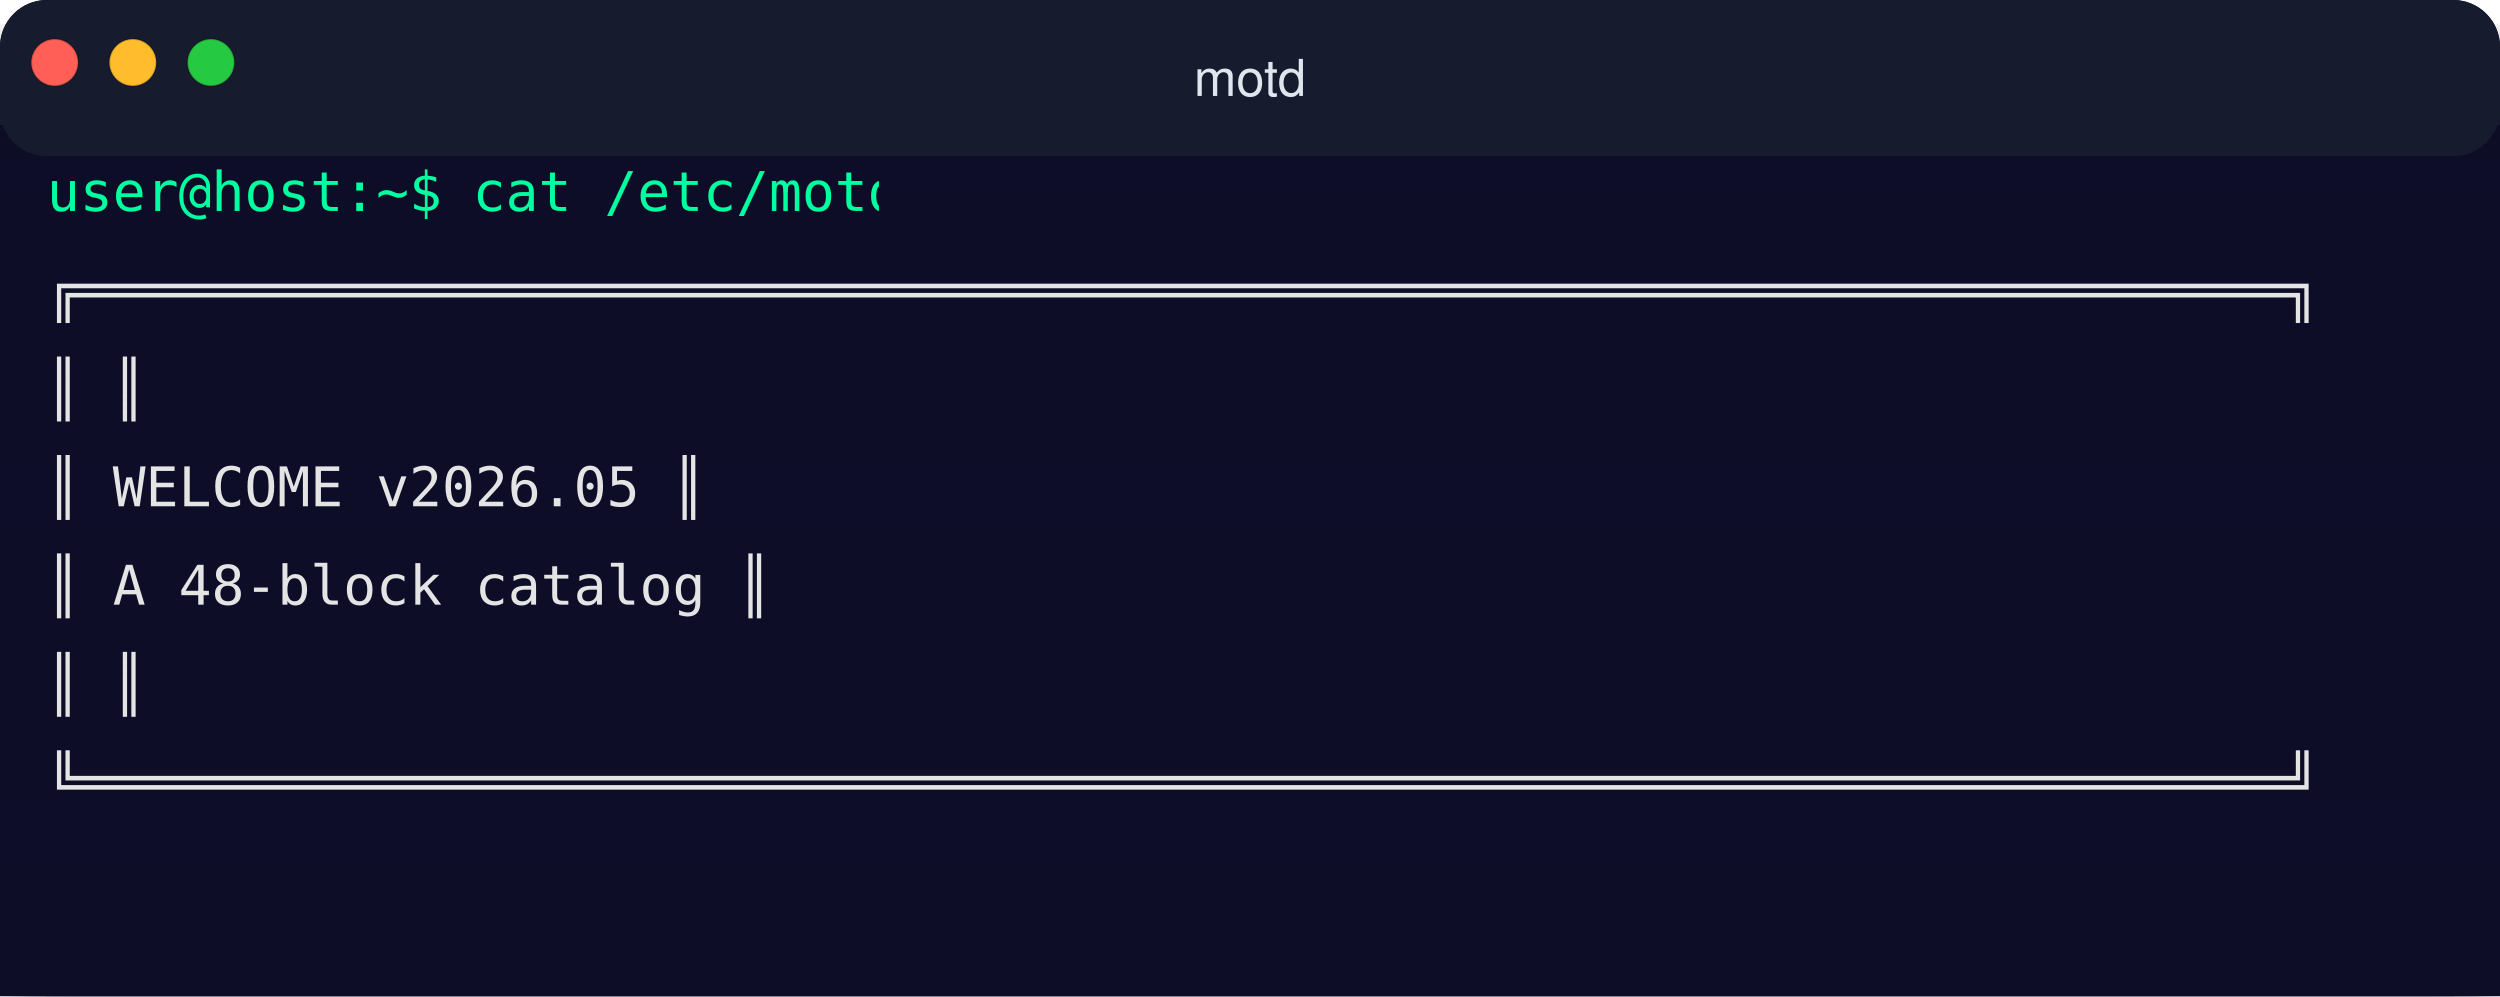
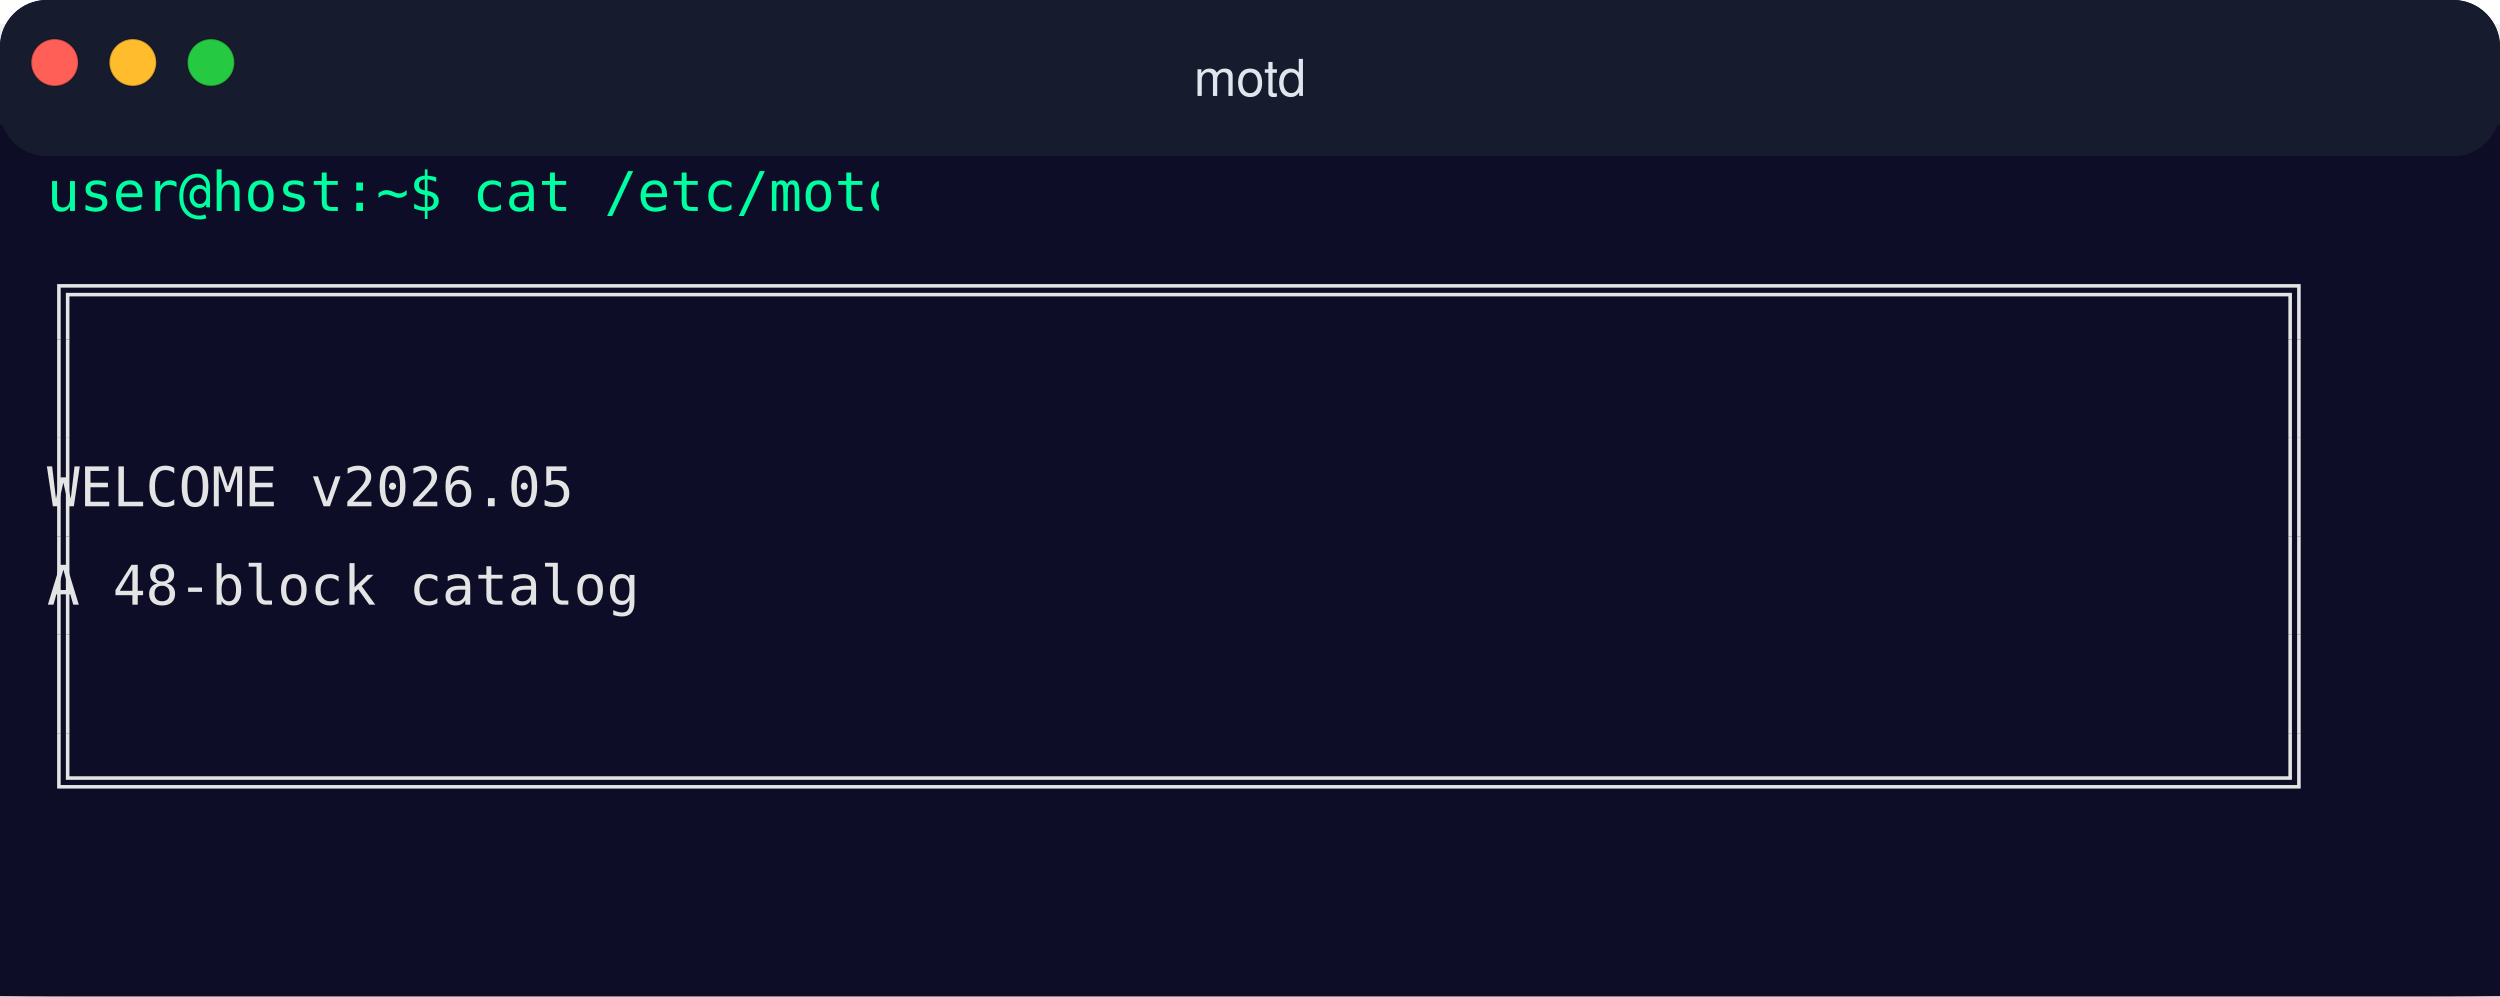
<svg xmlns="http://www.w3.org/2000/svg" width="640" height="255" viewBox="0 0 640 255" role="img" aria-label="Animated terminal showing: cat /etc/motd">
  <style>
    .tt { font-family: JetBrains Mono, Fira Code, Ubuntu Mono, Consolas, Monaco, monospace; font-size: 14px; white-space: pre; }
    @keyframes scanlineScroll {
      from { transform: translateY(0); }
      to { transform: translateY(4px); }
    }
    .scanline-overlay { animation: scanlineScroll 1.2s linear infinite; }
    /* fadeIn drives all opacity fade-ins (prompt + output lines + animated frame
       wrappers). Lives in CSS rather than SMIL so the @media block below kills
       it under prefers-reduced-motion. fill-mode: backwards keeps the element
       at opacity 0 during the animation-delay window so it doesn't pop in
       before its scheduled time. */
    @keyframes fadeIn { from { opacity: 0; } to { opacity: 1; } }
    .fade-in { animation: fadeIn 10ms linear backwards; }
    /* frame-cycle-N (closes #69): one rule per unique frame count across the
       animated blocks in this render. Each frame text element carries the
       class + an inline animation-delay = i*frameDur. The static opacity
       attribute (frame 0 = 1, others = 0) is the SMIL-stripped AND
       reduced-motion fallback — frame 0 visible, rest invisible. Under
       prefers-reduced-motion the @media block kills animation-duration so
       the underlying opacity attribute applies. */

    @media (prefers-reduced-motion: reduce) {
      *, *::before, *::after {
        animation-duration: 0.01ms !important;
        animation-iteration-count: 1 !important;
        transition-duration: 0.01ms !important;
      }
    }
  </style>
  <defs>
    <pattern id="scanlines" patternUnits="userSpaceOnUse" width="1" height="2">
      <rect width="1" height="1" fill="transparent" />
      <rect y="1" width="1" height="1" fill="rgba(255,255,255,0.02)" />
    </pattern>
    <filter id="shadow" x="-8%" y="-8%" width="116%" height="120%">
      <feGaussianBlur in="SourceAlpha" stdDeviation="8" />
      <feOffset dx="0" dy="6" result="offsetblur" />
      <feFlood flood-color="#000000" flood-opacity="0.55" />
      <feComposite in2="offsetblur" operator="in" />
      <feMerge>
        <feMergeNode />
        <feMergeNode in="SourceGraphic" />
      </feMerge>
    </filter>
    <clipPath id="terminalViewport">
      <rect x="0" y="40" width="640" height="215" />
    </clipPath>
  </defs>
  <g filter="url(#shadow)">
    <rect x="0" y="0" width="640" height="255" rx="12" ry="12" fill="#0a0e27" />
    <rect x="0" y="0" width="640" height="40" rx="12" ry="12" fill="#151b2e" />
    <rect x="0" y="16" width="640" height="16" fill="#151b2e" />
    <g id="window-controls">
      <circle cx="14" cy="16" r="6" fill="#ff5f57" stroke="rgba(0,0,0,0.18)" stroke-width="0.5" />
      <circle cx="34" cy="16" r="6" fill="#ffbd2e" stroke="rgba(0,0,0,0.18)" stroke-width="0.5" />
      <circle cx="54" cy="16" r="6" fill="#28ca42" stroke="rgba(0,0,0,0.18)" stroke-width="0.5" />
    </g>
    <text x="320" y="24.55" font-family="-apple-system, BlinkMacSystemFont, 'Segoe UI', Helvetica, Arial, sans-serif" font-size="13" fill="#e0e6ed" text-anchor="middle">
      motd
    </text>
    <rect x="0" y="40" width="640" height="215" fill="#0a0e27" />
    <g clip-path="url(#terminalViewport)">
      <g id="scrollContainer" transform="translate(12, 54)">
        <g transform="translate(0, 0)">
          <defs>
            <clipPath id="cmdrev-0">
              <rect x="109" y="-14" width="104" height="28">
                <animate attributeName="width" values="0;8;16;24;32;40;48;56;64;72;80;88;96;104" keyTimes="0;0.077;0.154;0.231;0.308;0.385;0.462;0.538;0.615;0.692;0.769;0.846;0.923;1" calcMode="discrete" begin="0ms" dur="500ms" fill="freeze" />
              </rect>
            </clipPath>
          </defs>
          <text class="tt fade-in" style="animation-delay: 0ms" fill="#00ff9f" textLength="109" lengthAdjust="spacingAndGlyphs">user@host:~$ </text>
          <text class="tt" x="109" fill="#00ff9f" textLength="104" lengthAdjust="spacingAndGlyphs" clip-path="url(#cmdrev-0)">cat /etc/motd</text>
          <rect x="109" y="-12" width="8" height="14" fill="#00ff41" opacity="0">
            <animate attributeName="opacity" from="0" to="1" begin="0ms" dur="10ms" fill="freeze" />
            <animate attributeName="opacity" to="0" begin="500ms" dur="10ms" fill="freeze" />
            <animate attributeName="x" values="109;109;117;125;133;141;149;157;165;173;181;189;197;205" keyTimes="0;0.077;0.154;0.231;0.308;0.385;0.462;0.538;0.615;0.692;0.769;0.846;0.923;1" calcMode="discrete" begin="0ms" dur="500ms" fill="freeze" />
          </rect>
        </g>
        <g transform="translate(0, 25.2)" class="fade-in" style="animation-delay: 800ms">
-           <text class="tt" fill="#e4e4e4">
-         ╔═══════════════════════════════════════════════════════════════════╗
-       </text>
+           <path fill="none" stroke="#e4e4e4" stroke-width="0.91" d="M3.08 7.7V-6.02Q3.08 -6.02 3.08 -6.02H576.52Q576.52 -6.02 576.52 -6.02V7.7M5.32 7.7V-3.78Q5.32 -3.78 5.32 -3.78H574.28Q574.28 -3.78 574.28 -3.78V7.7" />
        </g>
        <g transform="translate(0, 50.4)" class="fade-in" style="animation-delay: 850ms">
-           <text class="tt" fill="#e4e4e4">
-         ║                                                                   ║
-       </text>
+           <path fill="none" stroke="#e4e4e4" stroke-width="0.91" d="M3.08 -17.5V7.7M576.52 -17.5V7.7M5.32 -17.5V7.7M574.28 -17.5V7.7" />
+           <text class="tt">
+             <tspan x="0" fill="#e4e4e4" textLength="579.6" lengthAdjust="spacingAndGlyphs">                                                                     </tspan>
+           </text>
        </g>
        <g transform="translate(0, 75.6)" class="fade-in" style="animation-delay: 900ms">
-           <text class="tt" fill="#e4e4e4">
-         ║ WELCOME v2026.05                                                  ║
-       </text>
+           <path fill="none" stroke="#e4e4e4" stroke-width="0.91" d="M3.08 -17.5V7.7M576.52 -17.5V7.7M5.32 -17.5V7.7M574.28 -17.5V7.7" />
+           <text class="tt">
+             <tspan x="0" fill="#e4e4e4" textLength="579.6" lengthAdjust="spacingAndGlyphs">  WELCOME v2026.05                                                   </tspan>
+           </text>
        </g>
        <g transform="translate(0, 100.8)" class="fade-in" style="animation-delay: 950ms">
-           <text class="tt" fill="#e4e4e4">
-         ║ A 48-block catalog                                                ║
-       </text>
+           <path fill="none" stroke="#e4e4e4" stroke-width="0.91" d="M3.08 -17.5V7.7M576.52 -17.5V7.7M5.32 -17.5V7.7M574.28 -17.5V7.7" />
+           <text class="tt">
+             <tspan x="0" fill="#e4e4e4" textLength="579.6" lengthAdjust="spacingAndGlyphs">  A 48-block catalog                                                 </tspan>
+           </text>
        </g>
        <g transform="translate(0, 126)" class="fade-in" style="animation-delay: 1000ms">
-           <text class="tt" fill="#e4e4e4">
-         ║                                                                   ║
-       </text>
+           <path fill="none" stroke="#e4e4e4" stroke-width="0.91" d="M3.08 -17.5V7.7M576.52 -17.5V7.7M5.32 -17.5V7.7M574.28 -17.5V7.7" />
+           <text class="tt">
+             <tspan x="0" fill="#e4e4e4" textLength="579.6" lengthAdjust="spacingAndGlyphs">                                                                     </tspan>
+           </text>
        </g>
        <g transform="translate(0, 151.2)" class="fade-in" style="animation-delay: 1050ms">
-           <text class="tt" fill="#e4e4e4">
-         ╚═══════════════════════════════════════════════════════════════════╝
-       </text>
+           <path fill="none" stroke="#e4e4e4" stroke-width="0.91" d="M3.08 -17.5V-3.78Q3.08 -3.78 3.08 -3.78H576.52Q576.52 -3.78 576.52 -3.78V-17.5M5.32 -17.5V-6.02Q5.32 -6.02 5.32 -6.02H574.28Q574.28 -6.02 574.28 -6.02V-17.5" />
        </g>
      </g>
    </g>
    <rect x="0" y="40" width="640" height="215" fill="url(#scanlines)" pointer-events="none" opacity="0.5" class="scanline-overlay" />
  </g>
</svg>
